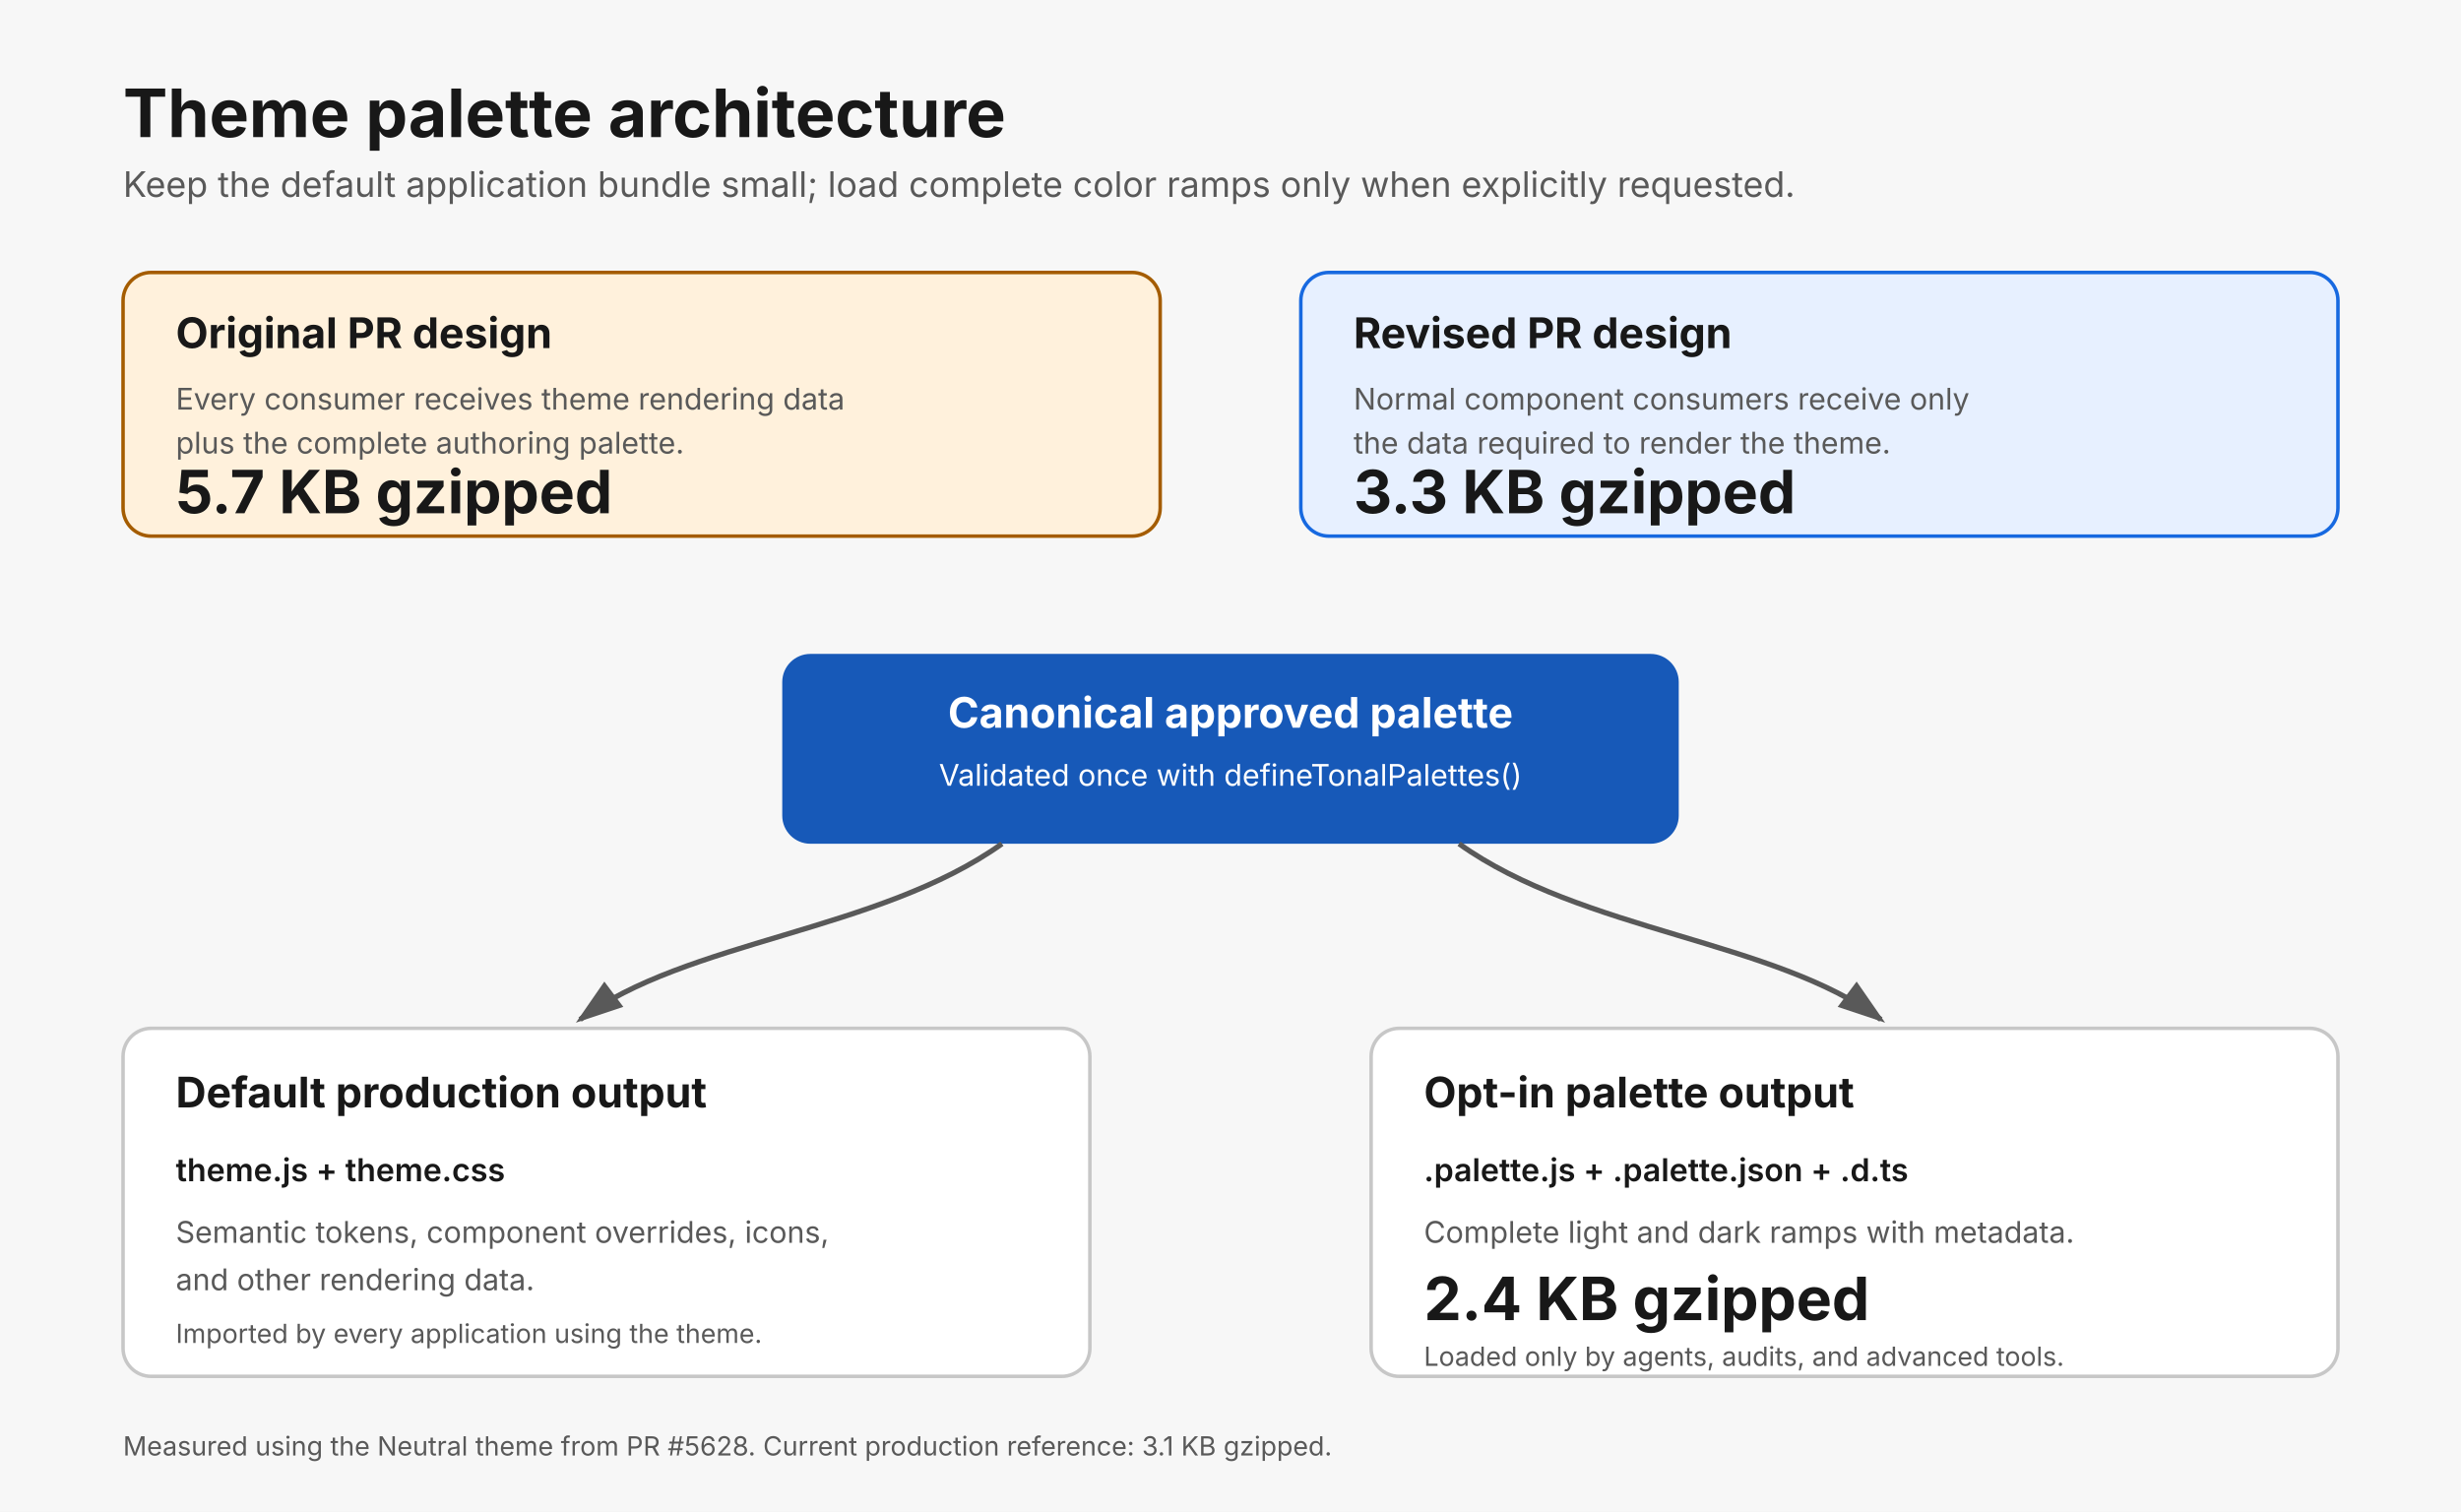
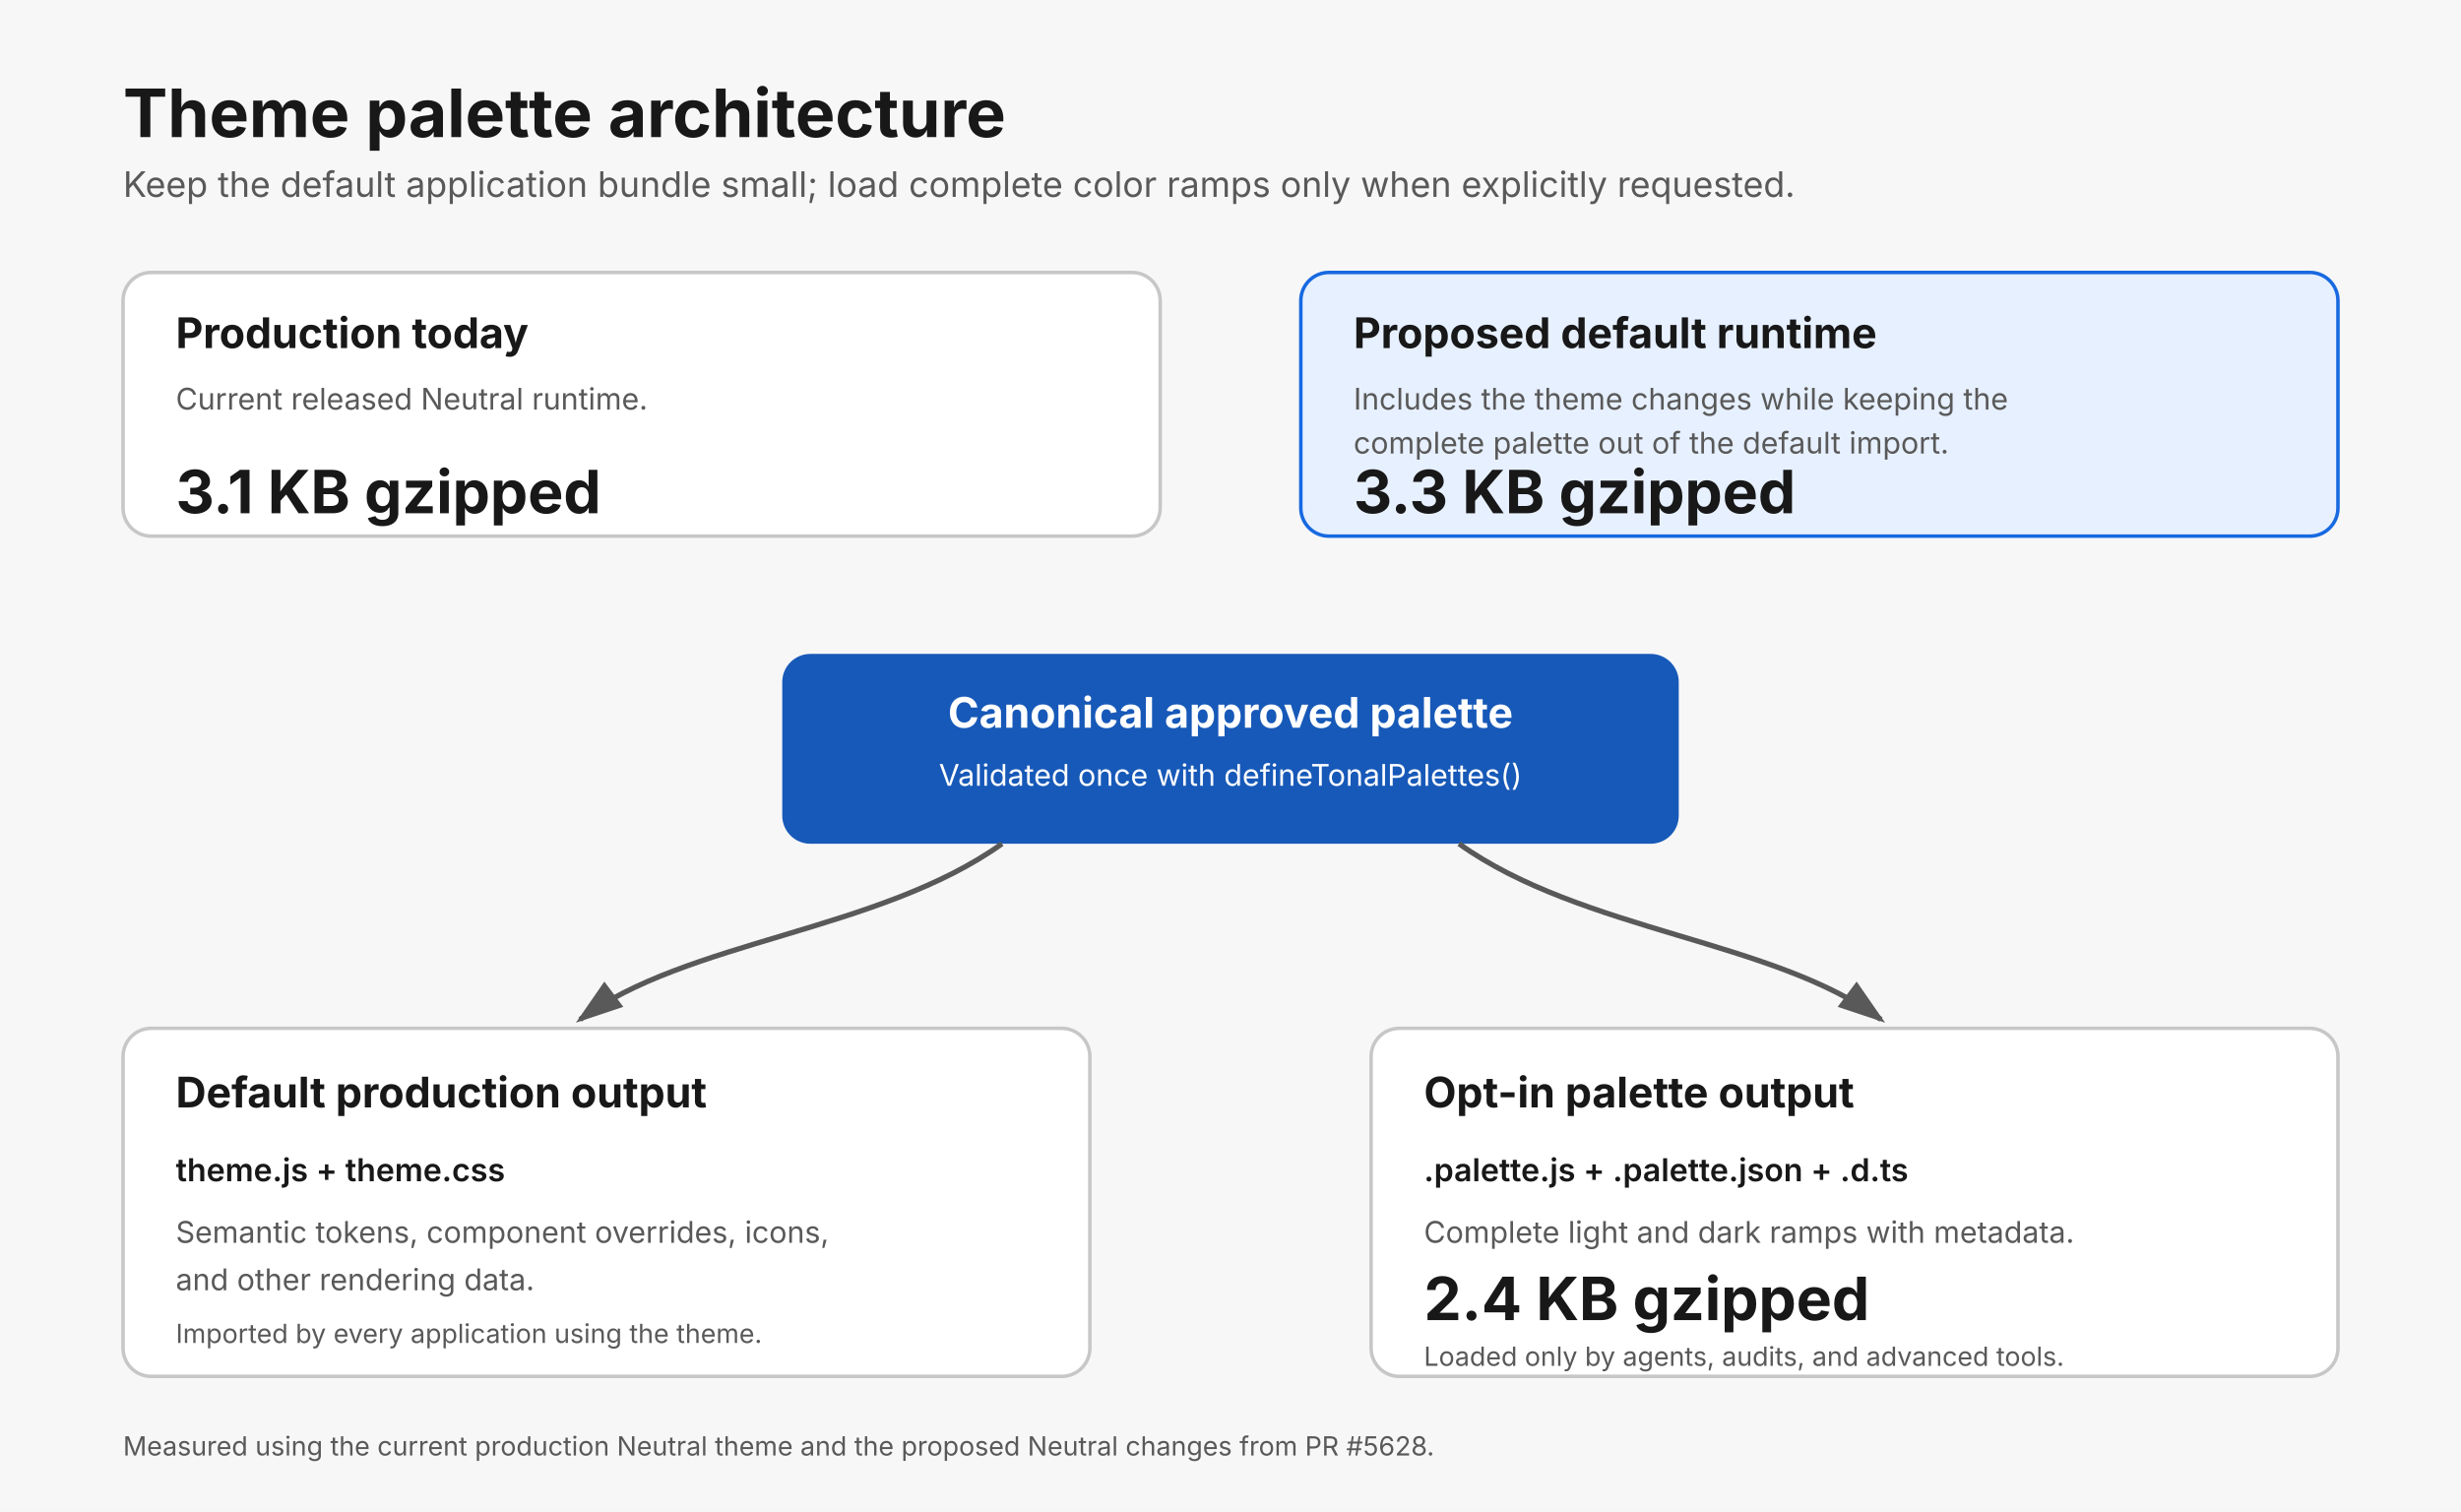
<svg xmlns="http://www.w3.org/2000/svg" width="1400" height="860" viewBox="0 0 1400 860" role="img" aria-labelledby="title description">
  <style>
    .bg { fill: #f7f7f7; }
    .surface { fill: #ffffff; stroke: #c7c7c7; stroke-width: 2; }
    .source { fill: #1759b8; }
    .accent-soft { fill: #e7f0ff; stroke: #1769e0; stroke-width: 2; }
    .warning-soft { fill: #fff1dc; stroke: #a45c00; stroke-width: 2; }
    .text { fill: #181818; font-family: -apple-system, BlinkMacSystemFont, "Segoe UI", sans-serif; }
    .muted { fill: #595959; font-family: -apple-system, BlinkMacSystemFont, "Segoe UI", sans-serif; }
    .white { fill: #ffffff; font-family: -apple-system, BlinkMacSystemFont, "Segoe UI", sans-serif; }
    .title { font-size: 38px; font-weight: 700; }
    .subtitle { font-size: 20px; }
    .heading { font-size: 24px; font-weight: 700; }
    .label { font-size: 18px; font-weight: 600; }
    .body { font-size: 17px; }
    .metric { font-size: 34px; font-weight: 700; }
    .small { font-size: 15px; }
    .arrow { fill: none; stroke: #595959; stroke-width: 3; marker-end: url(#arrowhead); }
  </style>
  <defs>
    <marker id="arrowhead" markerWidth="10" markerHeight="10" refX="8" refY="3" orient="auto" markerUnits="strokeWidth">
      <path d="M0,0 L0,6 L9,3 z" fill="#595959" />
    </marker>
  </defs>
  <rect class="bg" width="1400" height="860" />
  <text class="text title" x="70" y="78">Theme palette architecture</text>
  <text class="muted subtitle" x="70" y="112">Keep the default application bundle small; load complete color ramps only when explicitly requested.</text>
-   <rect class="warning-soft" x="70" y="155" width="590" height="150" rx="16" />
-   <text class="text heading" x="100" y="198">Original PR design</text>
-   <text class="muted body" x="100" y="233">Every consumer receives theme rendering data</text>
-   <text class="muted body" x="100" y="258">plus the complete authoring palette.</text>
-   <text class="text metric" x="100" y="292">5.7 KB gzipped</text>
+   <rect class="surface" x="70" y="155" width="590" height="150" rx="16" />
+   <text class="text heading" x="100" y="198">Production today</text>
+   <text class="muted body" x="100" y="233">Current released Neutral runtime.</text>
+   <text class="text metric" x="100" y="292">3.1 KB gzipped</text>
  <rect class="accent-soft" x="740" y="155" width="590" height="150" rx="16" />
-   <text class="text heading" x="770" y="198">Revised PR design</text>
-   <text class="muted body" x="770" y="233">Normal component consumers receive only</text>
-   <text class="muted body" x="770" y="258">the data required to render the theme.</text>
+   <text class="text heading" x="770" y="198">Proposed default runtime</text>
+   <text class="muted body" x="770" y="233">Includes the theme changes while keeping the</text>
+   <text class="muted body" x="770" y="258">complete palette out of the default import.</text>
  <text class="text metric" x="770" y="292">3.3 KB gzipped</text>
  <rect class="source" x="445" y="372" width="510" height="108" rx="16" />
  <text class="white heading" x="700" y="414" text-anchor="middle">Canonical approved palette</text>
  <text class="white body" x="700" y="447" text-anchor="middle">Validated once with defineTonalPalettes()</text>
  <path class="arrow" d="M570 480 C500 530, 390 535, 330 580" />
  <path class="arrow" d="M830 480 C900 530, 1010 535, 1070 580" />
  <rect class="surface" x="70" y="585" width="550" height="198" rx="16" />
  <text class="text heading" x="100" y="630">Default production output</text>
  <text class="text label" x="100" y="672">theme.js + theme.css</text>
  <text class="muted body" x="100" y="707">Semantic tokens, component overrides, icons,</text>
  <text class="muted body" x="100" y="734">and other rendering data.</text>
  <text class="muted small" x="100" y="764">Imported by every application using the theme.</text>
  <rect class="surface" x="780" y="585" width="550" height="198" rx="16" />
  <text class="text heading" x="810" y="630">Opt-in palette output</text>
  <text class="text label" x="810" y="672">.palette.js + .palette.json + .d.ts</text>
  <text class="muted body" x="810" y="707">Complete light and dark ramps with metadata.</text>
  <text class="text metric" x="810" y="751">2.4 KB gzipped</text>
  <text class="muted small" x="810" y="777">Loaded only by agents, audits, and advanced tools.</text>
-   <text class="muted small" x="70" y="828">Measured using the Neutral theme from PR #5628. Current production reference: 3.1 KB gzipped.</text>
+   <text class="muted small" x="70" y="828">Measured using the current production Neutral theme and the proposed Neutral changes from PR #5628.</text>
</svg>
